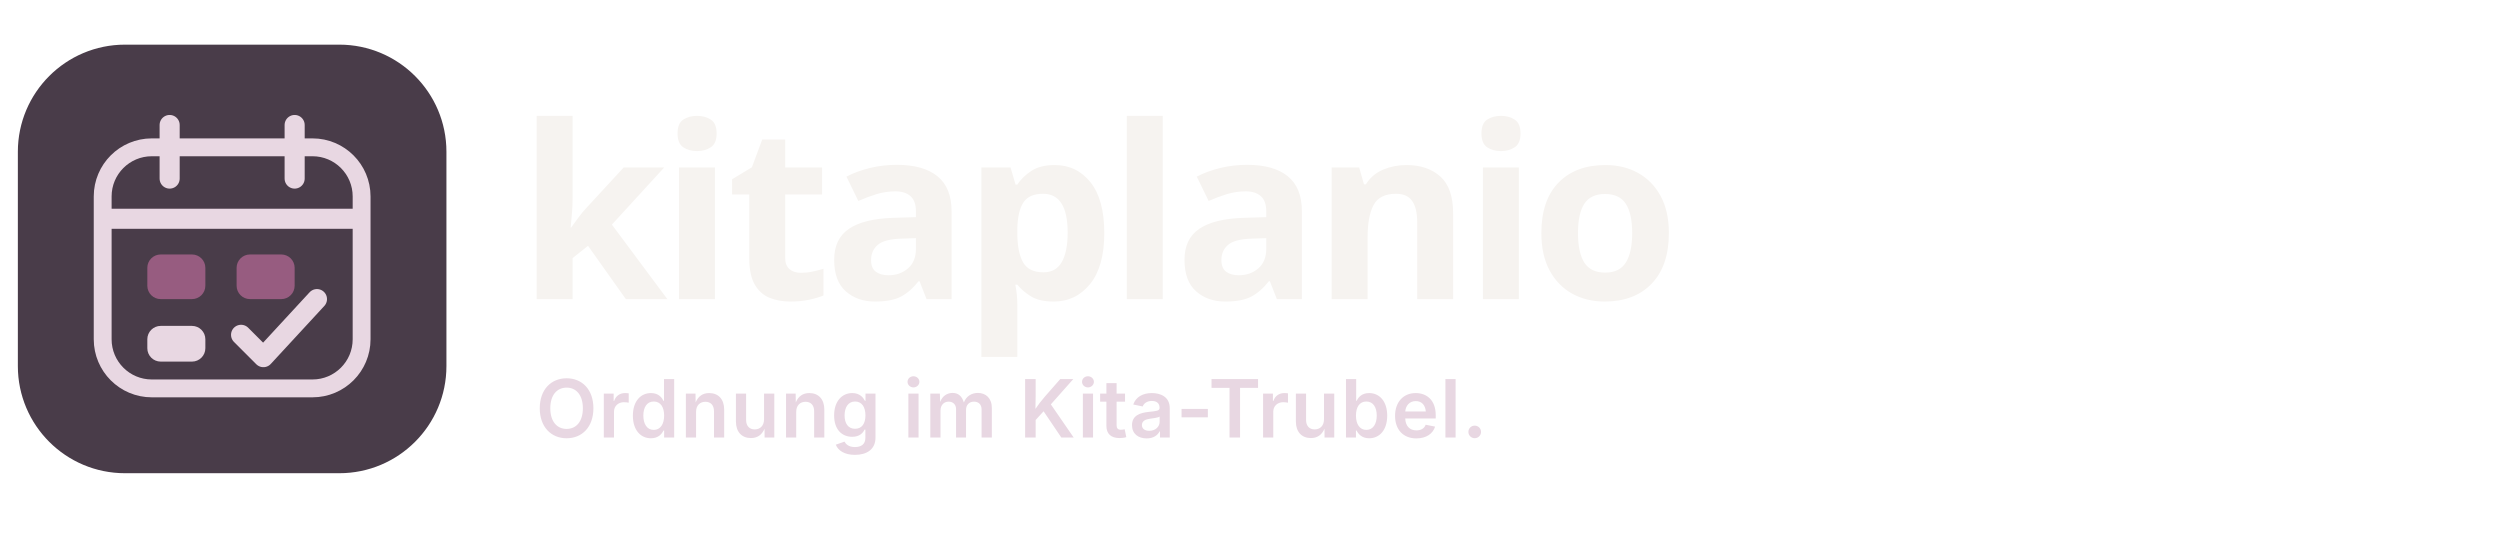
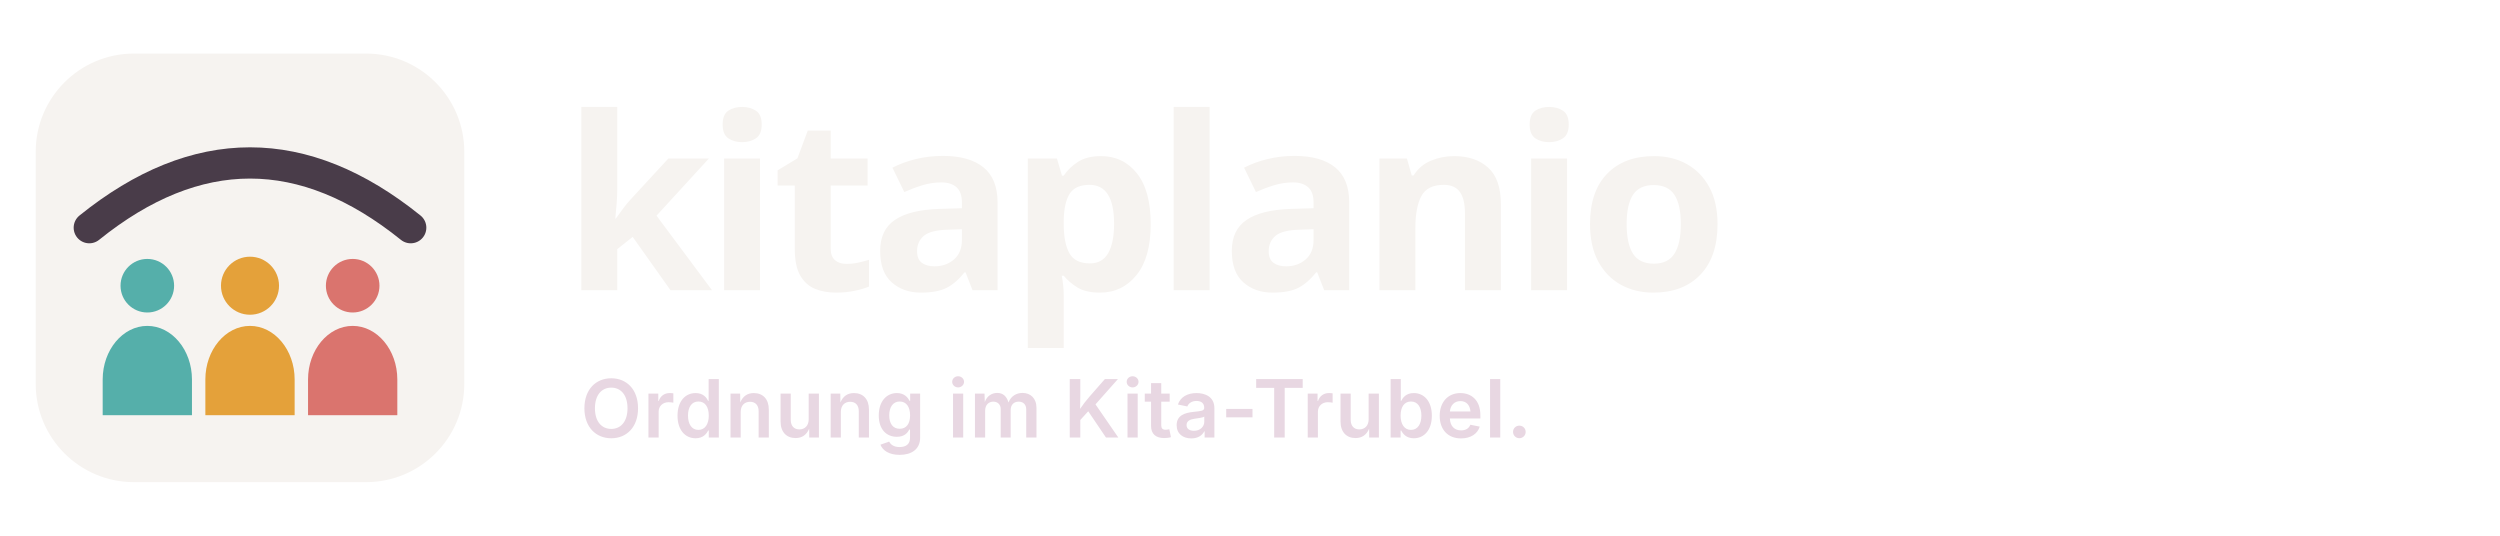
<svg xmlns="http://www.w3.org/2000/svg" viewBox="0 0 560 120" role="img" aria-labelledby="title">
-   <g transform="translate(4 10)">
-     <rect x="0" y="0" width="96" height="96" rx="24" fill="#493C49" />
-     <rect x="19" y="23" width="58" height="54" rx="11" fill="#493C49" stroke="#E8D7E2" stroke-width="4" />
-     <path d="M20 39h56M34 18v12M62 18v12" fill="none" stroke="#E8D7E2" stroke-width="4.5" stroke-linecap="round" />
-     <rect x="29" y="47" width="13" height="10" rx="3" fill="#975C80" />
-     <rect x="49" y="47" width="13" height="10" rx="3" fill="#975C80" />
-     <rect x="29" y="63" width="13" height="8" rx="3" fill="#E8D7E2" />
-     <path d="m50 65 5 5 12-13" fill="none" stroke="#E8D7E2" stroke-width="4.5" stroke-linecap="round" stroke-linejoin="round" />
+   <rect x="8" y="12" width="96" height="96" rx="22" fill="#F6F3F0" />
+   <g transform="translate(8 12)">
+     <path d="M12 39Q48 10 84 39" fill="none" stroke="#493C49" stroke-width="7" stroke-linecap="round" />
+     <circle cx="25" cy="52" r="6" fill="#55AFAA" />
+     <circle cx="48" cy="52" r="6.5" fill="#E4A13A" />
+     <circle cx="71" cy="52" r="6" fill="#DA746E" />
+     <path d="M15 81v-8c0-6.6 4.5-12 10-12s10 5.4 10 12v8Z" fill="#55AFAA" />
+     <path d="M38 81v-8c0-6.6 4.5-12 10-12s10 5.4 10 12v8Z" fill="#E4A13A" />
+     <path d="M61 81v-8c0-6.6 4.5-12 10-12s10 5.4 10 12v8Z" fill="#DA746E" />
  </g>
-   <text x="116" y="67" font-family="Nunito Sans, sans-serif" font-size="54" font-weight="900" letter-spacing="-1.6" fill="#F6F3F0">kitaplanio</text>
-   <text x="120" y="98" font-family="Inter, sans-serif" font-size="18" font-weight="600" letter-spacing=".2" fill="#E8D7E2">Ordnung im Kita-Trubel.</text>
+   <text x="126" y="65" font-family="Nunito Sans, sans-serif" font-size="54" font-weight="900" letter-spacing="-1.5" fill="#F6F3F0">kitaplanio</text>
+   <text x="130" y="98" font-family="Inter, sans-serif" font-size="18" font-weight="600" letter-spacing=".2" fill="#E8D7E2">Ordnung im Kita-Trubel.</text>
</svg>
